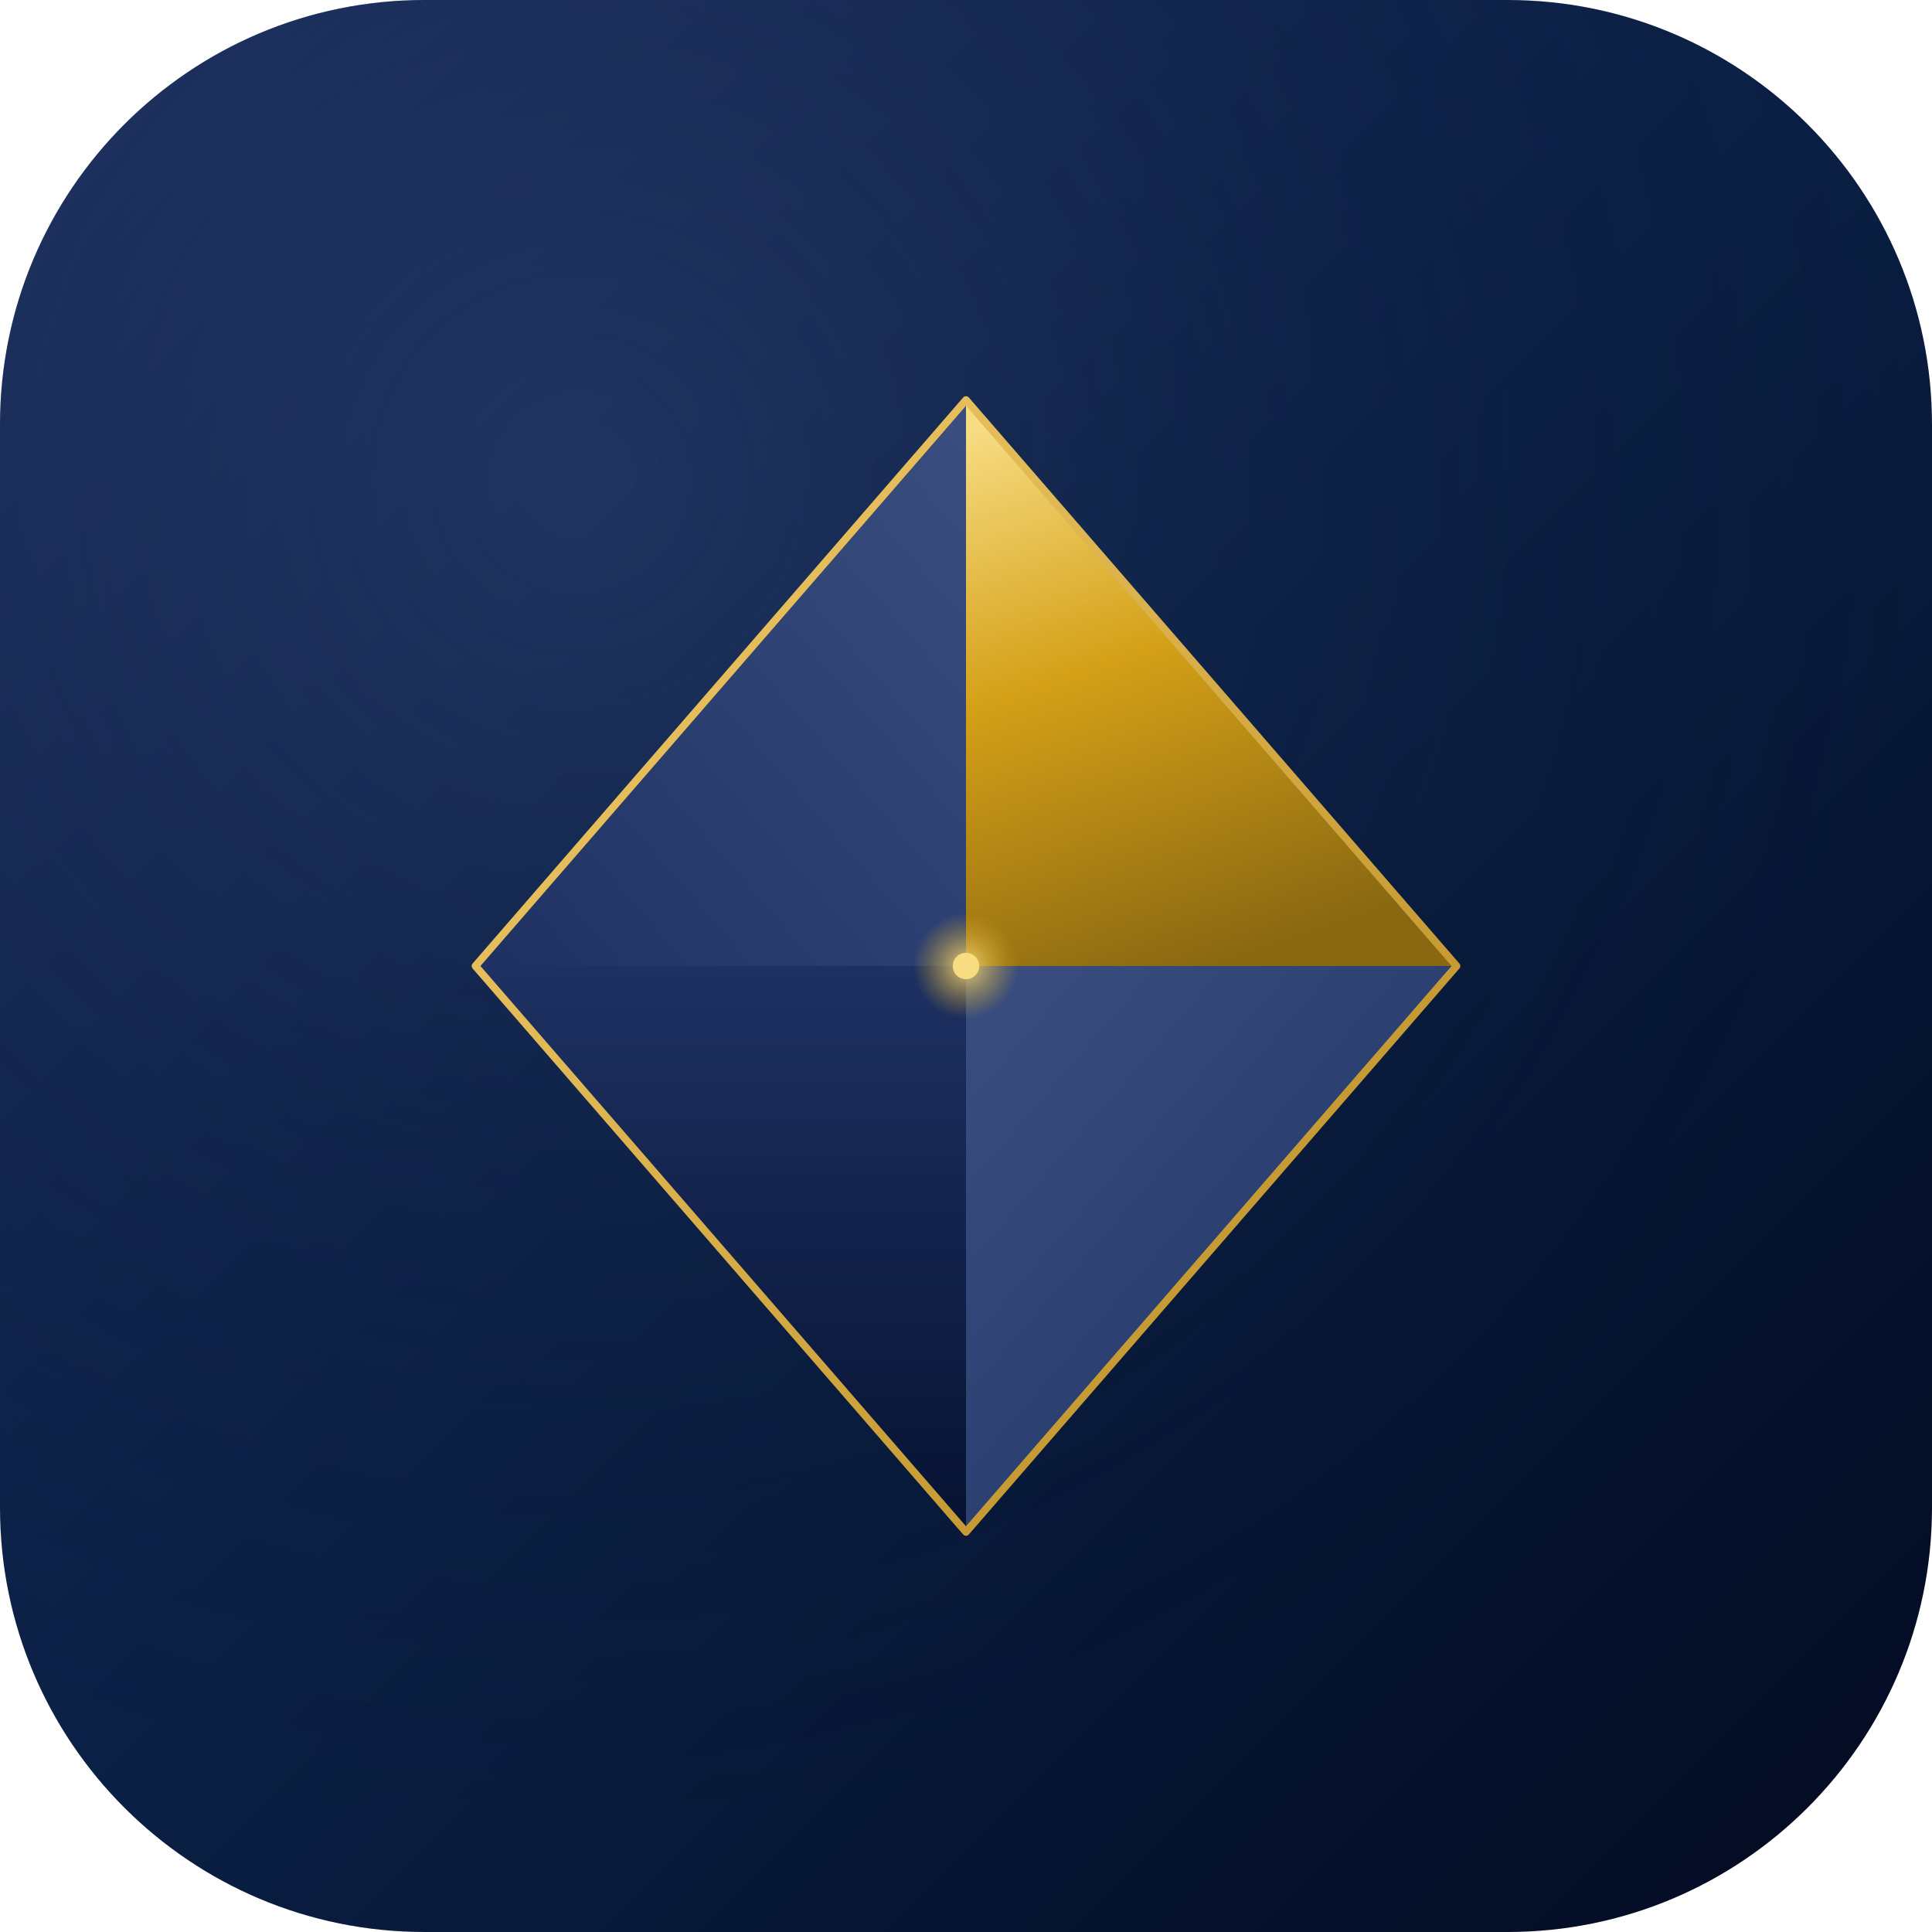
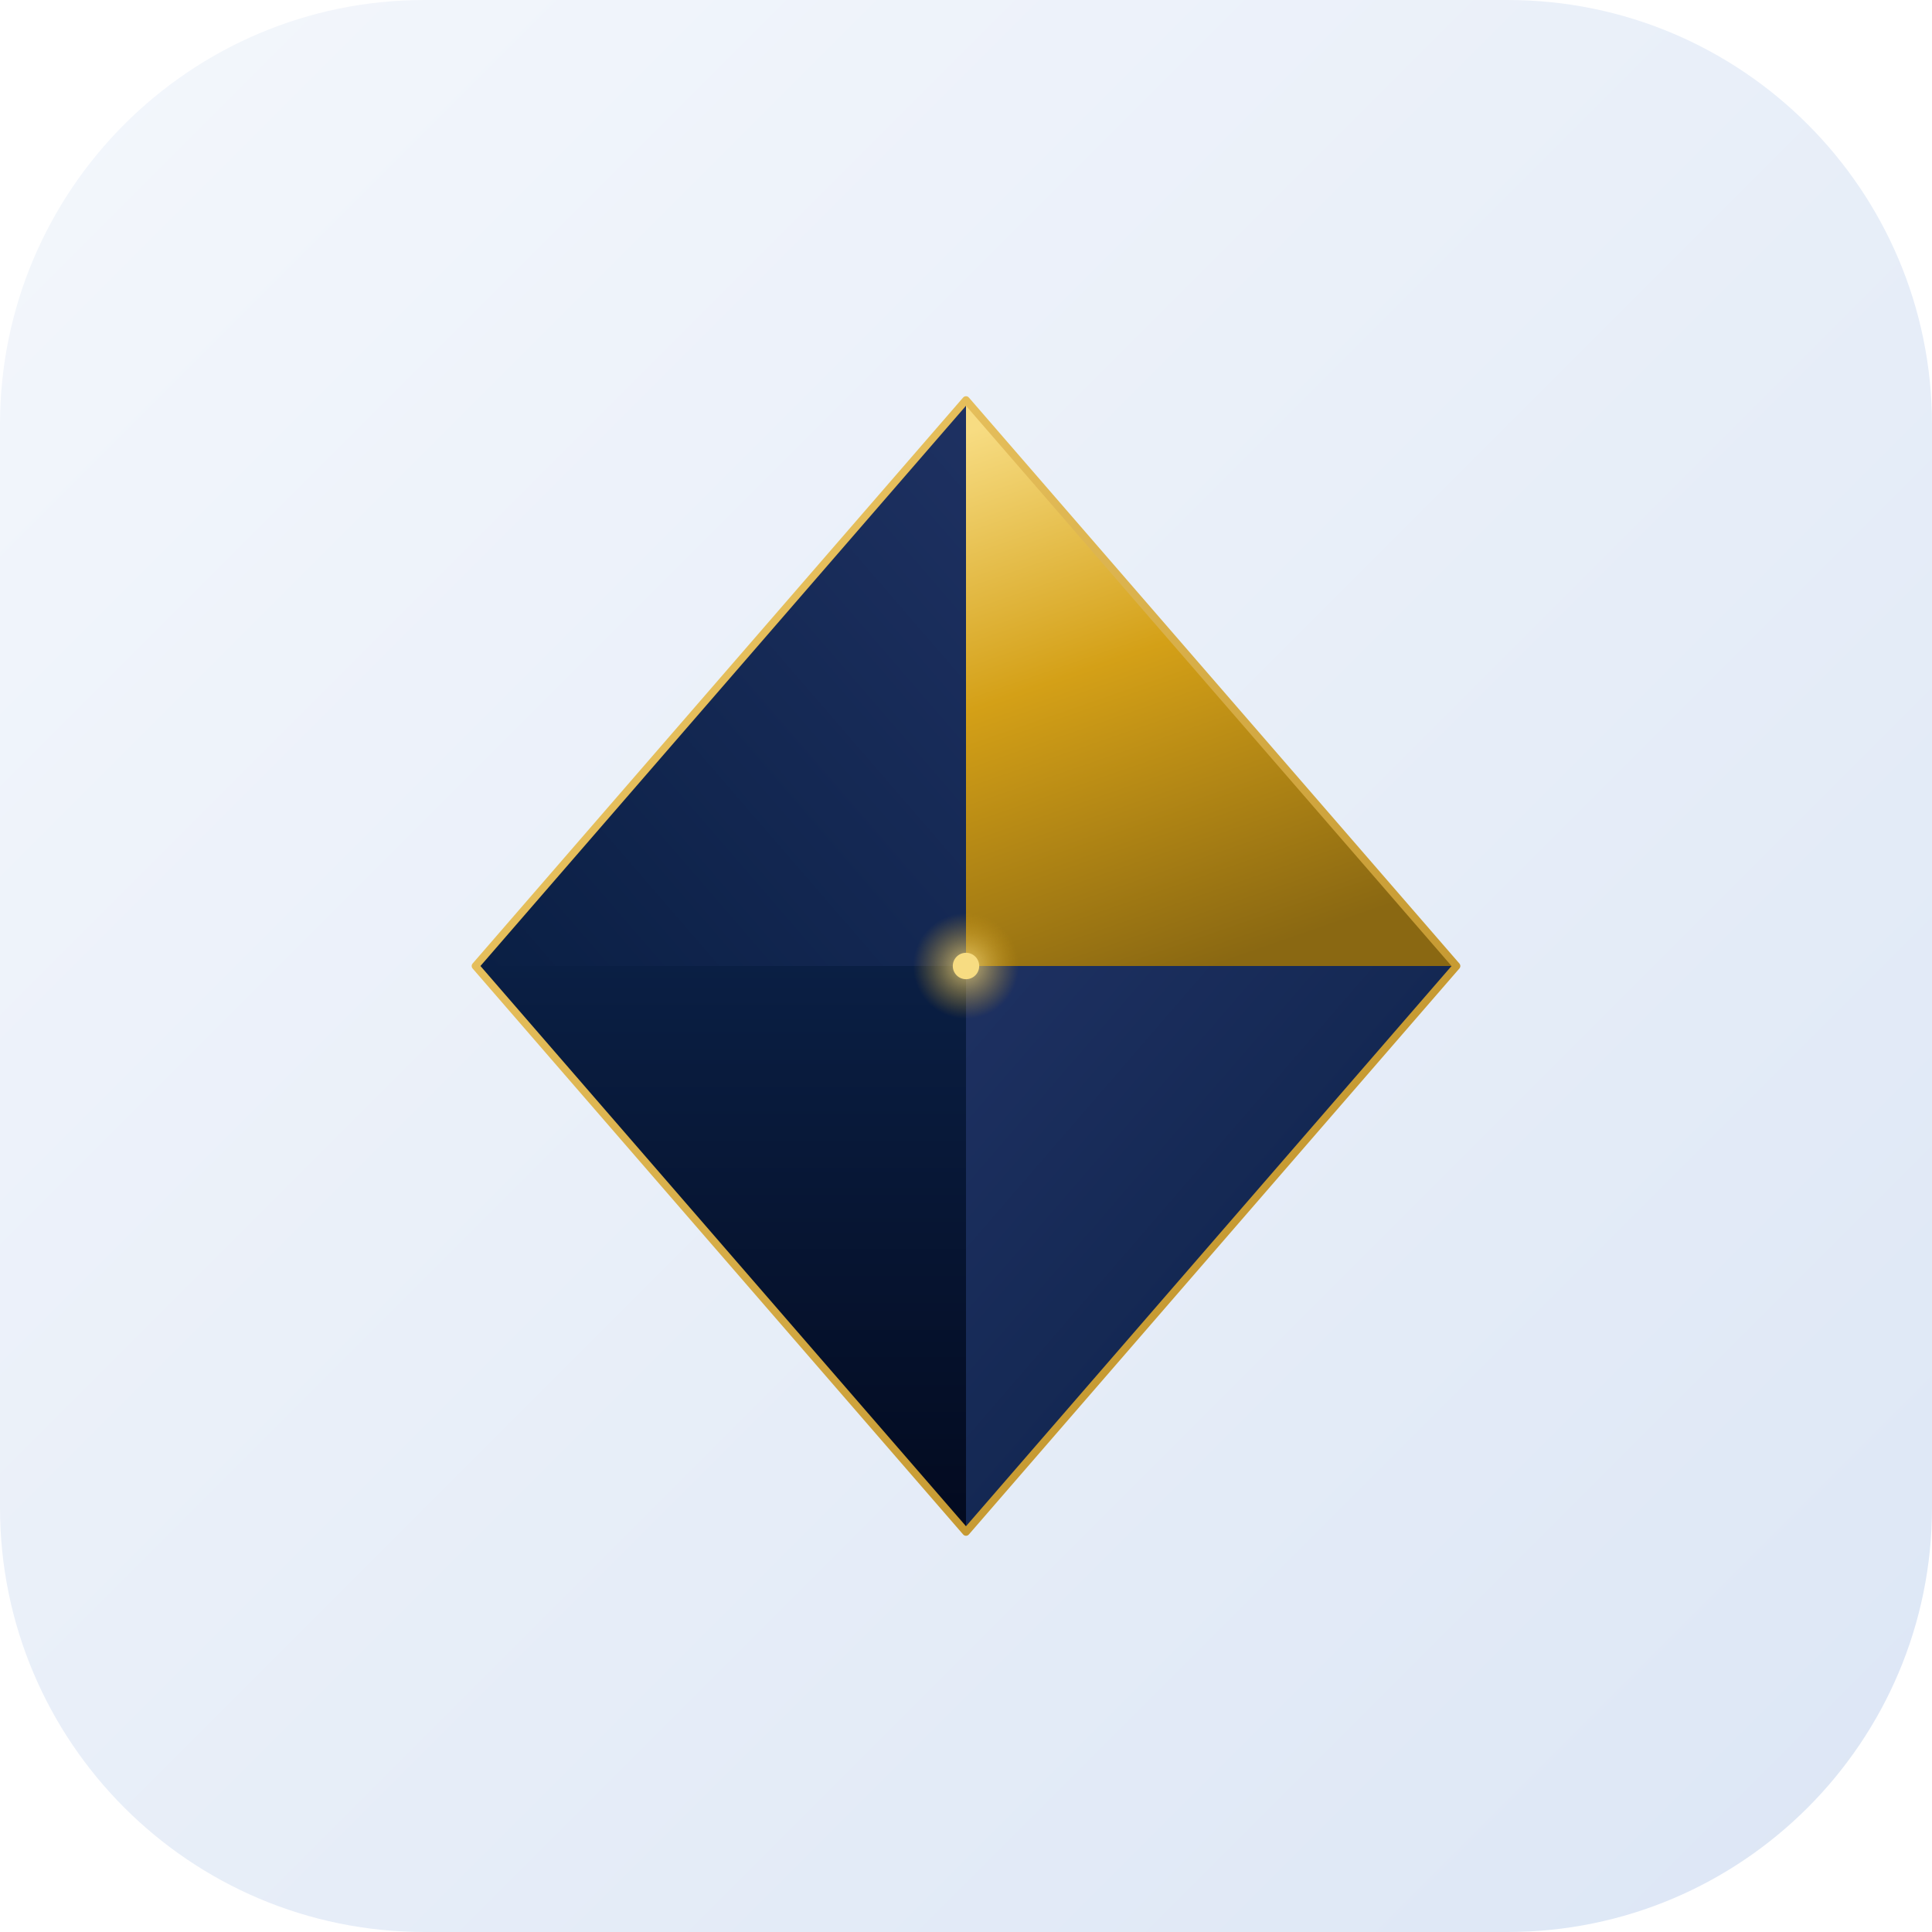
<svg xmlns="http://www.w3.org/2000/svg" viewBox="0 0 1024 1024">
  <defs>
    <linearGradient id="appBg" x1="0%" y1="0%" x2="100%" y2="100%">
-       <stop offset="0%" stop-color="#1E3162" />
-       <stop offset="50%" stop-color="#0A1F44" />
-       <stop offset="100%" stop-color="#030A1F" />
+       <stop offset="0%" stop-color="#F4F7FC" />
+       <stop offset="100%" stop-color="#DCE6F5" />
    </linearGradient>
    <linearGradient id="fTop" x1="50%" y1="100%" x2="20%" y2="0%">
      <stop offset="0%" stop-color="#8A6812" />
      <stop offset="55%" stop-color="#D4A017" />
      <stop offset="100%" stop-color="#F7DC82" />
    </linearGradient>
    <linearGradient id="fRight" x1="0%" y1="0%" x2="100%" y2="100%">
-       <stop offset="0%" stop-color="#3A4F80" />
-       <stop offset="100%" stop-color="#1E3162" />
+       <stop offset="0%" stop-color="#1E3162" />
+       <stop offset="100%" stop-color="#0A1F44" />
    </linearGradient>
    <linearGradient id="fBottom" x1="50%" y1="0%" x2="50%" y2="100%">
-       <stop offset="0%" stop-color="#1E3162" />
-       <stop offset="100%" stop-color="#071232" />
+       <stop offset="0%" stop-color="#0A1F44" />
+       <stop offset="100%" stop-color="#030A1F" />
    </linearGradient>
    <linearGradient id="fLeft" x1="100%" y1="0%" x2="0%" y2="100%">
-       <stop offset="0%" stop-color="#3A4F80" />
-       <stop offset="100%" stop-color="#1E3162" />
+       <stop offset="0%" stop-color="#1E3162" />
+       <stop offset="100%" stop-color="#0A1F44" />
    </linearGradient>
    <linearGradient id="goldLine" x1="0%" y1="0%" x2="100%" y2="100%">
      <stop offset="0%" stop-color="#F4D06F" />
      <stop offset="100%" stop-color="#B8891F" />
    </linearGradient>
    <radialGradient id="centerGlow" cx="50%" cy="50%" r="50%">
-       <stop offset="0%" stop-color="#F7DC82" stop-opacity="0.9" />
+       <stop offset="0%" stop-color="#F7DC82" stop-opacity="0.8" />
      <stop offset="100%" stop-color="#D4A017" stop-opacity="0" />
-     </radialGradient>
-     <radialGradient id="ambient" cx="30%" cy="25%" r="70%">
-       <stop offset="0%" stop-color="#3A4F80" stop-opacity="0.35" />
-       <stop offset="100%" stop-color="#030A1F" stop-opacity="0" />
    </radialGradient>
  </defs>
  <rect width="1024" height="1024" rx="225" fill="url(#appBg)" />
-   <rect width="1024" height="1024" rx="225" fill="url(#ambient)" />
  <g transform="translate(512, 512)">
    <polygon points="0,-300 260,0 0,0" fill="url(#fTop)" />
    <polygon points="260,0 0,300 0,0" fill="url(#fRight)" />
    <polygon points="0,300 -260,0 0,0" fill="url(#fBottom)" />
    <polygon points="-260,0 0,-300 0,0" fill="url(#fLeft)" />
    <line x1="0" y1="-300" x2="0" y2="300" stroke="url(#goldLine)" stroke-width="2.4" opacity="0.85" />
    <line x1="-260" y1="0" x2="260" y2="0" stroke="url(#goldLine)" stroke-width="2.4" opacity="0.85" />
    <polygon points="0,-300 260,0 0,300 -260,0" fill="none" stroke="url(#goldLine)" stroke-width="4.0" stroke-linejoin="round" />
    <circle cx="0" cy="0" r="28" fill="url(#centerGlow)" />
    <circle cx="0" cy="0" r="7" fill="#F7DC82" />
  </g>
</svg>
